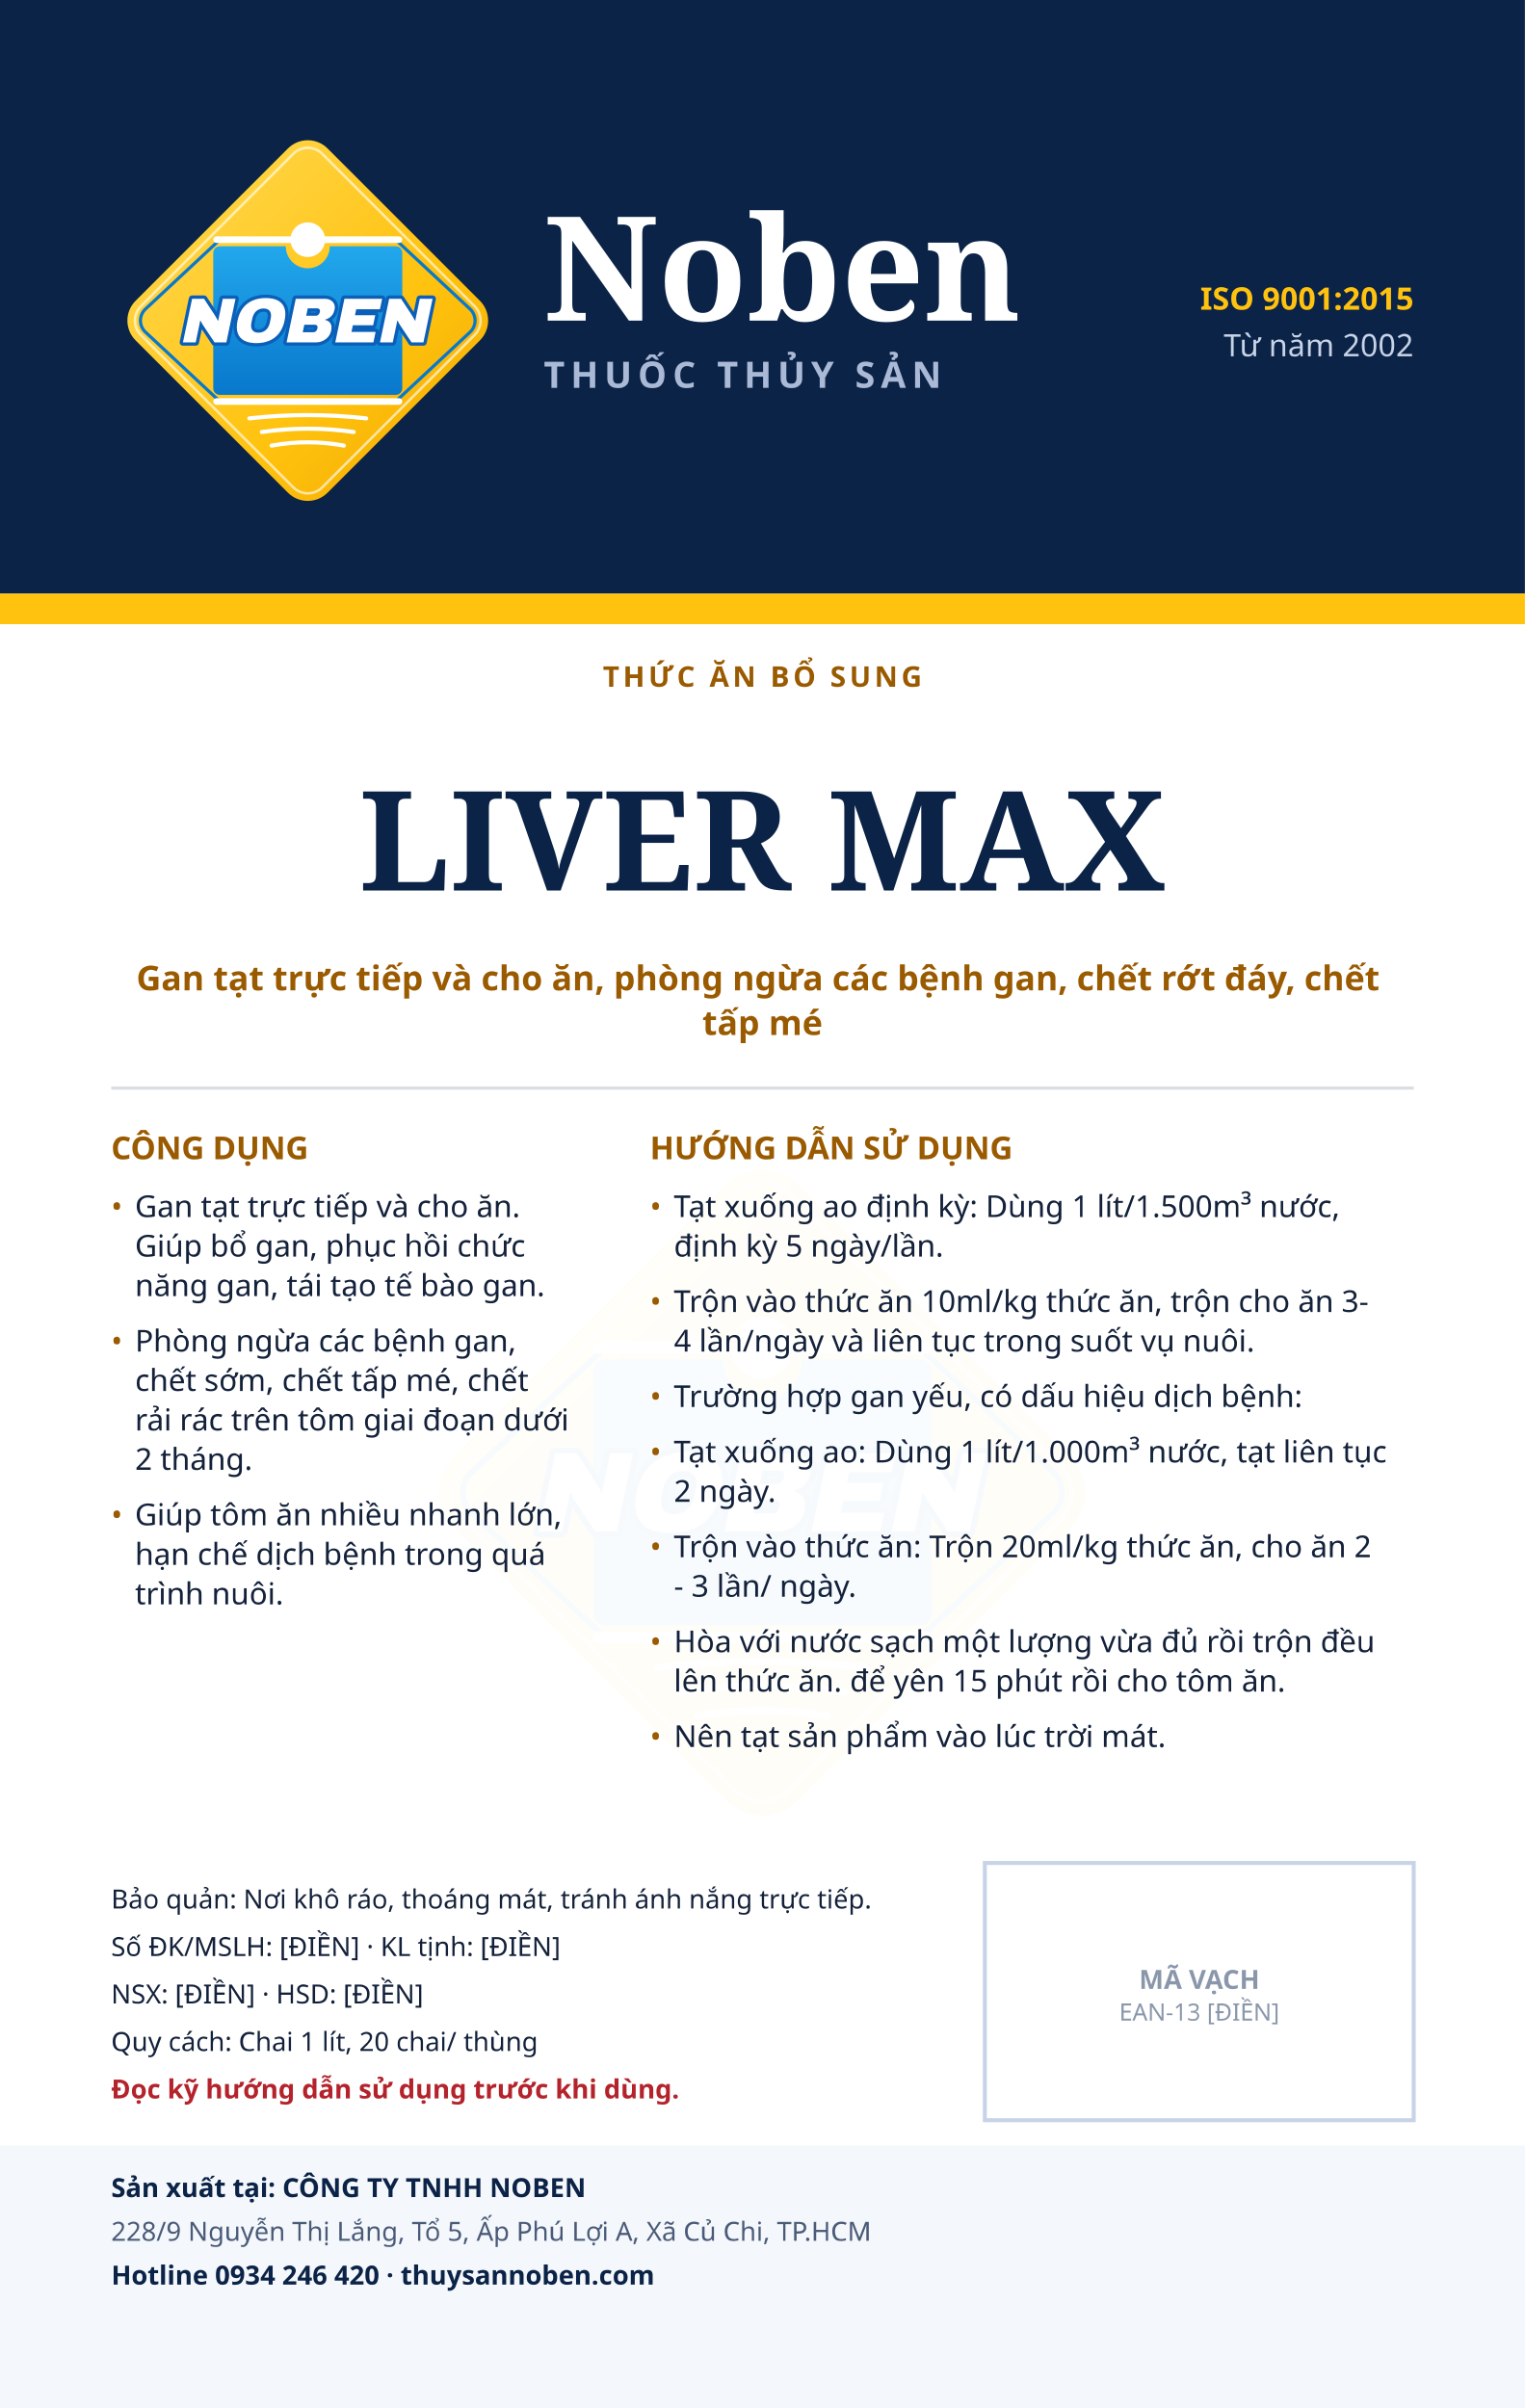
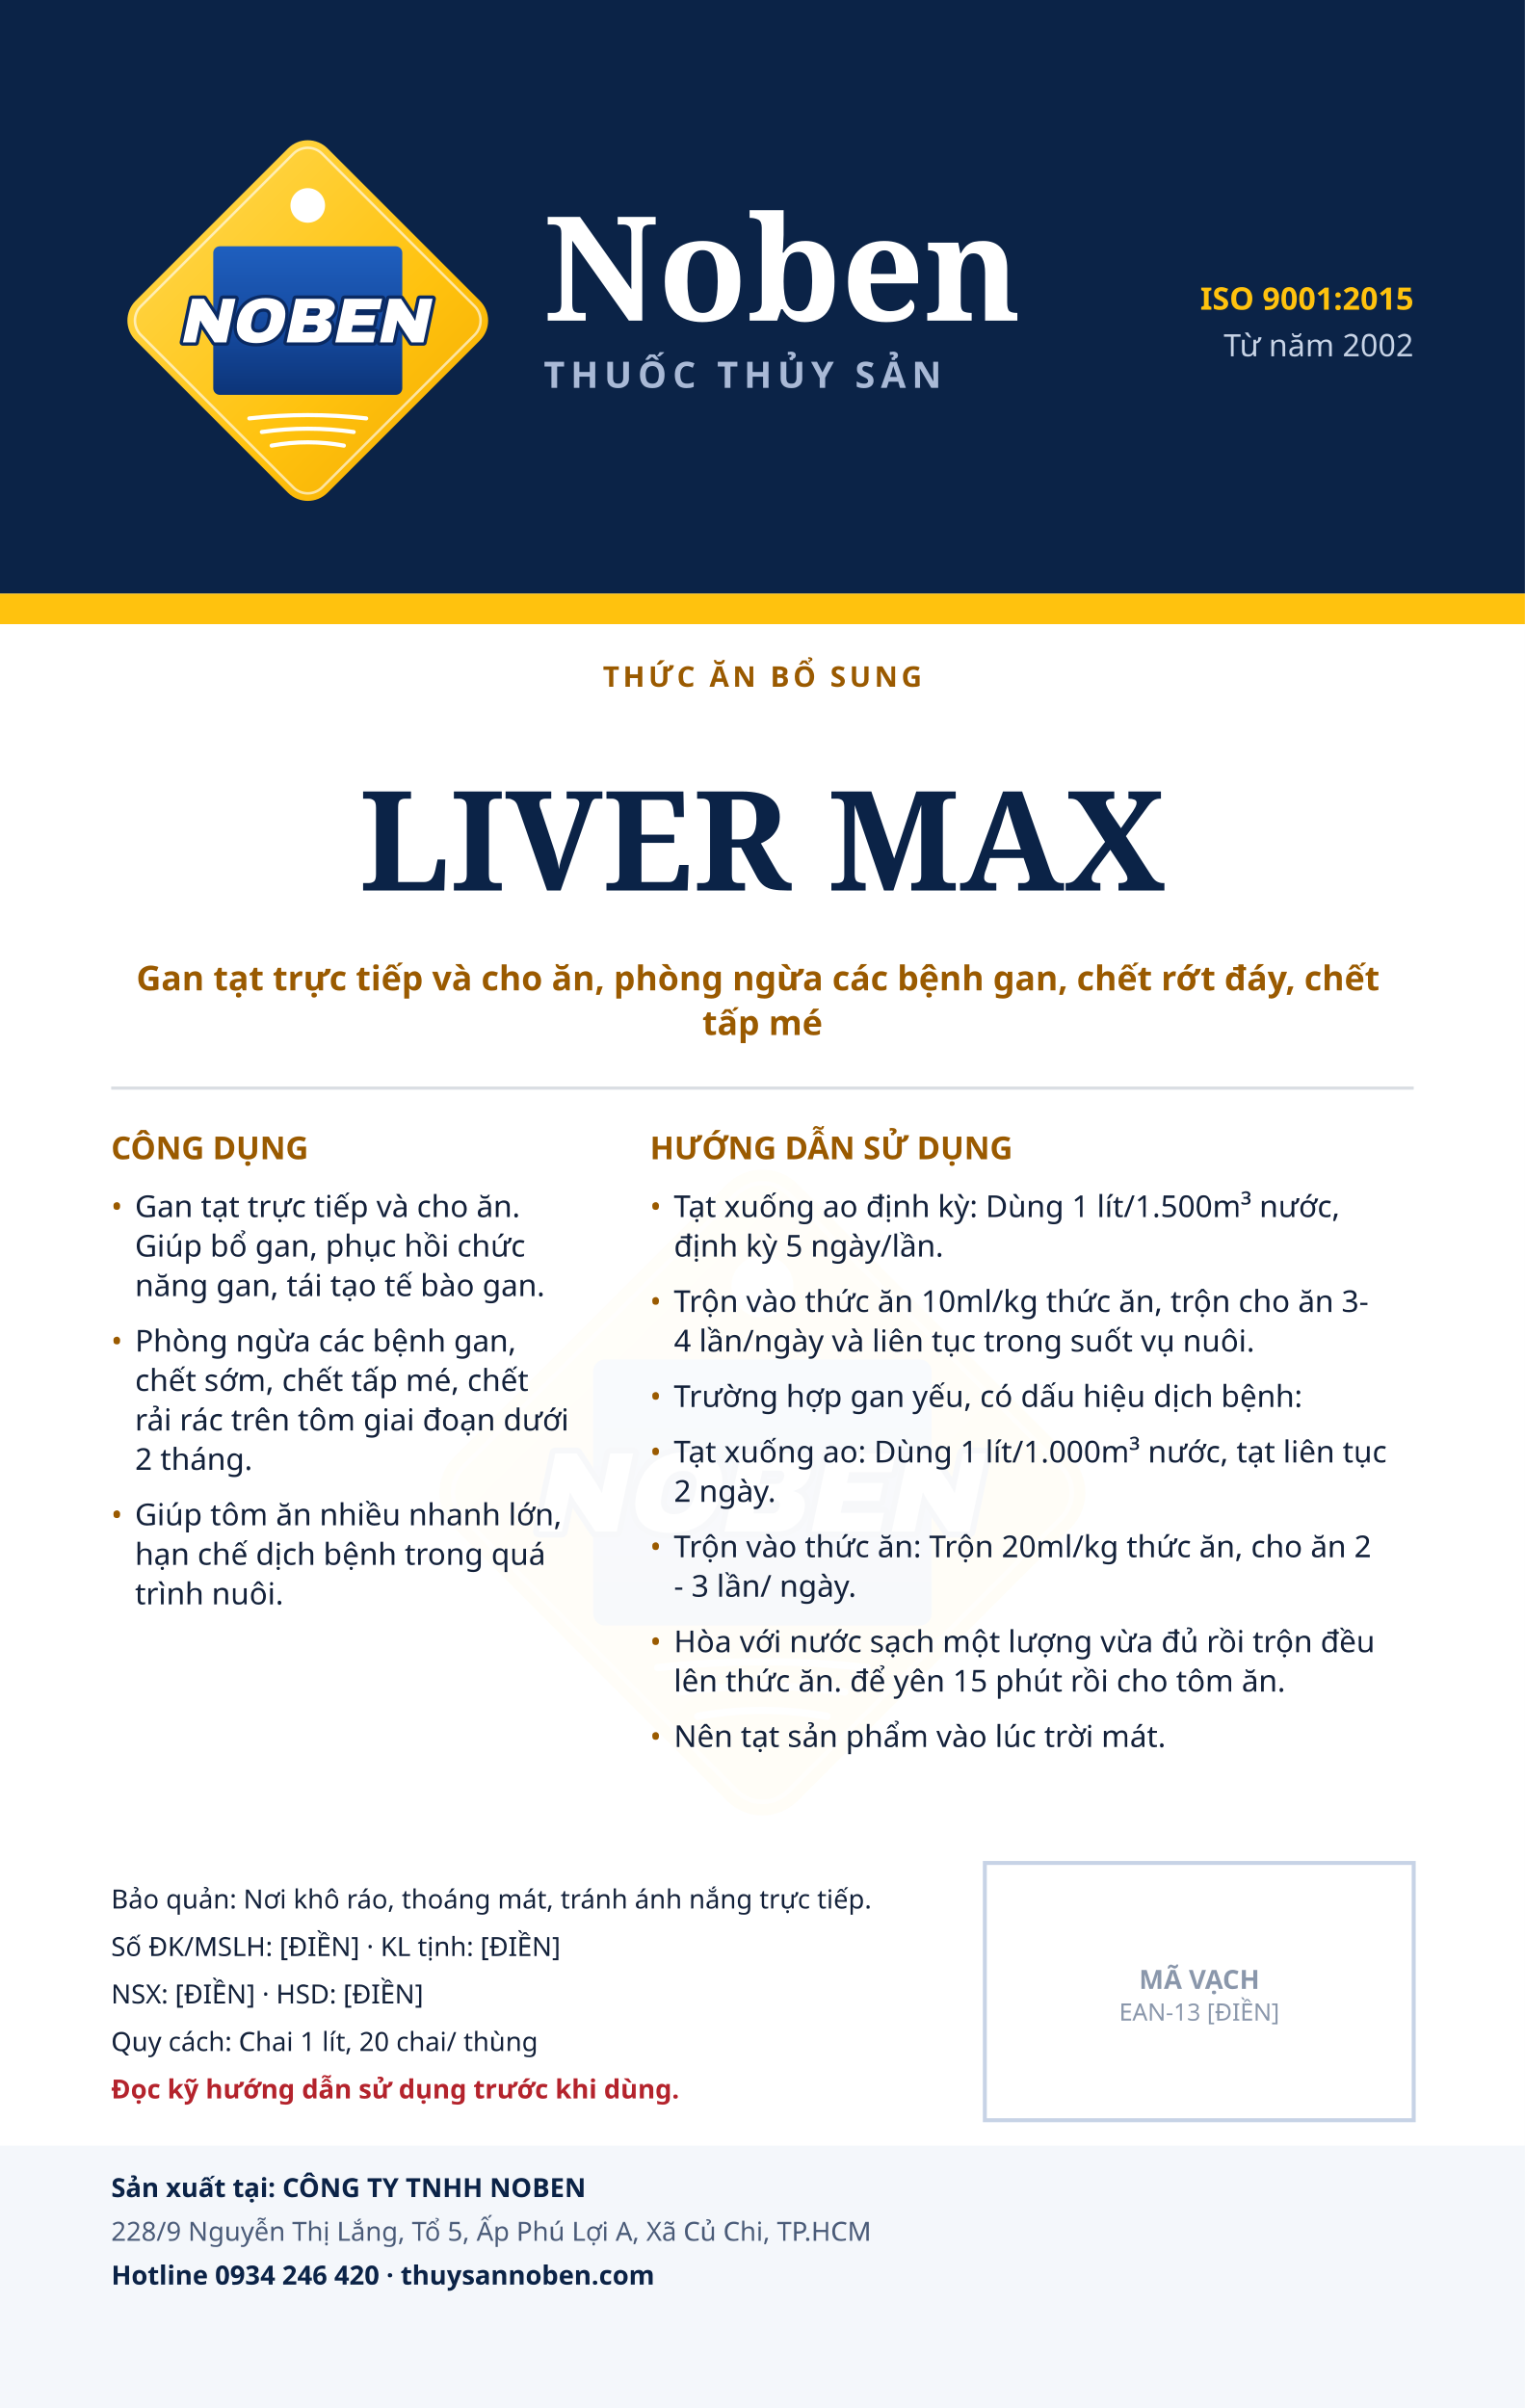
<svg xmlns="http://www.w3.org/2000/svg" xmlns:xlink="http://www.w3.org/1999/xlink" width="96mm" height="151.62mm" viewBox="-3 -3 96 151.62" data-trim="90 145.62" data-tran-le="3" data-an-toan="4">
  <defs>
    <clipPath id="nb-trang-giua">
      <rect x="0" y="36.29" width="90" height="95.81" />
    </clipPath>
  </defs>
  <g id="nen">
    <rect x="-3" y="-3" width="96" height="151.62" fill="#ffffff" />
    <rect x="-3" y="132.1" width="96" height="16.52" fill="#f4f7fb" />
    <g opacity="0.035" clip-path="url(#nb-trang-giua)">
      <use href="#nb-mark-art" xlink:href="#nb-mark-art" transform="translate(22.84 68.82) scale(0.08655)" />
    </g>
  </g>
  <g id="dai-thuong-hieu" data-khung="31.23 0 54.77 34.38">
    <rect x="-3" y="-3" width="96" height="37.38" fill="#0b2347" />
    <rect x="-3" y="34.38" width="96" height="1.92" fill="#ffc20e" />
    <text font-family="'Playfair Display ExtraBold', 'Playfair Display', serif" font-weight="800" font-size="9.14" fill="#ffffff" x="31.23" y="17.19">Noben</text>
    <text font-family="'Be Vietnam Pro SemiBold', 'Be Vietnam Pro', sans-serif" font-weight="600" font-size="2.29" fill="#a9b9d6" letter-spacing="0.37" x="31.23" y="21.42">THUỐC THỦY SẢN</text>
    <text font-family="'Be Vietnam Pro SemiBold', 'Be Vietnam Pro', sans-serif" font-weight="600" font-size="1.96" fill="#ffc20e" text-anchor="end" x="86" y="16.5">ISO 9001:2015</text>
    <text font-family="'Be Vietnam Pro', sans-serif" font-weight="400" font-size="1.96" fill="#c7d3e6" text-anchor="end" x="86" y="19.44">Từ năm 2002</text>
  </g>
  <g id="logo">
    <g transform="translate(4 4.81) scale(0.04834)">
      <g id="nb-mark-art">
        <defs>
          <linearGradient id="nb-g" x1="0" y1="0" x2="1" y2="1">
            <stop offset="0" stop-color="#ffdb57" />
            <stop offset=".618" stop-color="#ffc20e" />
            <stop offset="1" stop-color="#f2a900" />
          </linearGradient>
          <linearGradient id="nb-b" x1="0" y1="0" x2="0" y2="1">
-             <stop offset="0" stop-color="#22a8ec" />
-             <stop offset=".618" stop-color="#1289d8" />
-             <stop offset="1" stop-color="#0878cc" />
+             <stop offset="0" stop-color="#1f5fbf" />
+             <stop offset=".618" stop-color="#14479a" />
+             <stop offset="1" stop-color="#0c3478" />
          </linearGradient>
        </defs>
        <path d="M281.79 31.79 L480.21 230.21 A36.47 36.47 0 0 1 480.21 281.79 L281.79 480.21 A36.47 36.47 0 0 1 230.21 480.21 L31.79 281.79 A36.47 36.47 0 0 1 31.79 230.21 L230.21 31.79 A36.47 36.47 0 0 1 281.79 31.79 Z" fill="url(#nb-g)" />
-         <path d="M274.83 38.76 L473.24 237.17 A26.62 26.62 0 0 1 473.24 274.83 L274.83 473.24 A26.62 26.62 0 0 1 237.17 473.24 L38.76 274.83 A26.62 26.62 0 0 1 38.76 237.17 L237.17 38.76 A26.62 26.62 0 0 1 274.83 38.76 Z" fill="none" stroke="#fff" stroke-opacity=".618" stroke-width="3.29" />
-         <path d="M370.48 150.62 L467.36 240.98 A20.53 20.53 0 0 1 467.36 271.02 L370.48 361.38 M141.52 150.62 L44.64 240.98 A20.53 20.53 0 0 0 44.64 271.02 L141.52 361.38" fill="none" stroke="#0878cc" stroke-width="4.18" stroke-linejoin="round" stroke-linecap="round" />
-         <rect x="132.91" y="146.31" width="246.19" height="8.61" rx="4.31" fill="#fff" />
-         <rect x="132.91" y="357.08" width="246.19" height="8.61" rx="4.31" fill="#fff" />
-         <path d="M141.52 159.23 H227.33 A28.67 28.67 0 0 0 284.67 159.23 H370.48 A8.61 8.61 0 0 1 379.09 167.84 V344.16 A8.61 8.61 0 0 1 370.48 352.77 H141.52 A8.61 8.61 0 0 1 132.91 344.16 V167.84 A8.61 8.61 0 0 1 141.52 159.23 Z" fill="url(#nb-b)" />
-         <circle cx="256" cy="150.62" r="22.54" fill="#fff" />
+         <path d="M274.83 38.76 L473.24 237.17 A26.62 26.62 0 0 1 473.24 274.83 L274.83 473.24 A26.62 26.62 0 0 1 237.17 473.24 L38.76 274.83 A26.62 26.62 0 0 1 38.76 237.17 L237.17 38.76 A26.62 26.62 0 0 1 274.83 38.76 Z" fill="none" stroke="#ffffff" stroke-opacity=".618" stroke-width="3.29" />
+         <path d="M141.52 159.23 H370.48 A8.61 8.61 0 0 1 379.09 167.84 V344.16 A8.61 8.61 0 0 1 370.48 352.77 H141.52 A8.61 8.61 0 0 1 132.91 344.16 V167.84 A8.61 8.61 0 0 1 141.52 159.23 Z" fill="url(#nb-b)" />
+         <circle cx="256" cy="106.02" r="22.54" fill="#ffffff" />
        <g transform="translate(93.46 284.39) scale(0.89704)">
-           <g fill="none" stroke="#0a5fb8" stroke-width="9.6" stroke-linejoin="round">
+           <g fill="none" stroke="#0a2a63" stroke-width="9.6" stroke-linejoin="round">
            <path transform="translate(-6.81 0)" d="M6.808 0.0 20.1 -63.296H37.396L52.312 -40.572Q52.947 -39.652 53.96 -37.904Q54.973 -36.156 56.022 -34.362Q57.071 -32.568 57.575 -31.464L58.074 -31.648Q58.523 -34.224 59.054 -36.754Q59.586 -39.284 59.856 -40.572L64.628 -63.296H83.12L69.828 0.0H52.624L35.765 -25.3Q34.587 -27.14 33.802 -28.658Q33.017 -30.176 32.295 -31.556L31.796 -31.372Q31.521 -29.624 31.154 -27.876Q30.787 -26.128 30.613 -25.3L25.3 0.0Z " />
            <path transform="translate(-7.2 0)" d="M113.676 1.104Q102.912 1.104 96.049 -2.576Q89.186 -6.256 86.674 -13.57Q84.162 -20.884 86.422 -31.648Q88.702 -42.504 94.276 -49.772Q99.85 -57.04 108.259 -60.72Q116.668 -64.4 127.432 -64.4Q138.288 -64.4 145.151 -60.72Q152.014 -57.04 154.536 -49.772Q157.058 -42.504 154.778 -31.648Q152.518 -20.884 146.934 -13.57Q141.35 -6.256 132.941 -2.576Q124.532 1.104 113.676 1.104ZM116.864 -14.076Q120.176 -14.076 122.928 -15.134Q125.68 -16.192 127.788 -18.124Q129.896 -20.056 131.294 -22.77Q132.692 -25.484 133.368 -28.704L134.604 -34.592Q135.281 -37.812 135.022 -40.526Q134.764 -43.24 133.468 -45.172Q132.172 -47.104 129.864 -48.162Q127.556 -49.22 124.244 -49.22Q120.932 -49.22 118.18 -48.162Q115.428 -47.104 113.366 -45.172Q111.304 -43.24 109.906 -40.526Q108.509 -37.812 107.832 -34.592L106.596 -28.704Q105.92 -25.484 106.178 -22.77Q106.436 -20.056 107.686 -18.124Q108.936 -16.192 111.244 -15.134Q113.552 -14.076 116.864 -14.076Z " />
            <path transform="translate(-7.59 0)" d="M158.08 0.0 171.372 -63.296H213.508Q218.292 -63.296 221.833 -61.318Q225.373 -59.34 227.031 -55.844Q228.689 -52.348 227.723 -47.748Q226.757 -43.148 224.667 -40.204Q222.577 -37.26 219.827 -35.558Q217.078 -33.856 214.052 -33.028L213.975 -32.66Q217.132 -31.924 219.469 -30.13Q221.807 -28.336 222.786 -25.116Q223.766 -21.896 222.704 -16.836Q221.641 -11.776 218.365 -8.004Q215.089 -4.232 210.504 -2.116Q205.92 0.0 200.768 0.0ZM181.503 -14.72H196.959Q199.075 -14.72 200.672 -16.192Q202.269 -17.664 202.888 -20.608Q203.177 -21.988 202.821 -23.138Q202.464 -24.288 201.542 -24.932Q200.619 -25.576 199.239 -25.576H183.783ZM186.526 -38.64H200.51Q201.982 -38.64 203.139 -39.33Q204.296 -40.02 205.165 -41.308Q206.033 -42.596 206.439 -44.528Q206.864 -46.552 205.783 -47.978Q204.703 -49.404 202.771 -49.404H188.787Z " />
            <path transform="translate(-7.8 0)" d="M228.932 0.0 242.224 -63.296H296.964L293.776 -48.116H259.368L257.533 -39.376H286.973L283.92 -24.84H254.48L252.452 -15.18H287.504L284.316 0.0Z " />
            <path transform="translate(-8 0)" d="M294.08 0.0 307.372 -63.296H324.668L339.584 -40.572Q340.219 -39.652 341.232 -37.904Q342.245 -36.156 343.294 -34.362Q344.343 -32.568 344.847 -31.464L345.346 -31.648Q345.795 -34.224 346.326 -36.754Q346.858 -39.284 347.128 -40.572L351.9 -63.296H370.392L357.1 0.0H339.896L323.037 -25.3Q321.859 -27.14 321.074 -28.658Q320.289 -30.176 319.567 -31.556L319.068 -31.372Q318.793 -29.624 318.426 -27.876Q318.059 -26.128 317.885 -25.3L312.572 0.0Z" />
          </g>
-           <g fill="#fff">
+           <g fill="#ffffff">
            <path transform="translate(-6.81 0)" d="M6.808 0.0 20.1 -63.296H37.396L52.312 -40.572Q52.947 -39.652 53.96 -37.904Q54.973 -36.156 56.022 -34.362Q57.071 -32.568 57.575 -31.464L58.074 -31.648Q58.523 -34.224 59.054 -36.754Q59.586 -39.284 59.856 -40.572L64.628 -63.296H83.12L69.828 0.0H52.624L35.765 -25.3Q34.587 -27.14 33.802 -28.658Q33.017 -30.176 32.295 -31.556L31.796 -31.372Q31.521 -29.624 31.154 -27.876Q30.787 -26.128 30.613 -25.3L25.3 0.0Z " />
            <path transform="translate(-7.2 0)" d="M113.676 1.104Q102.912 1.104 96.049 -2.576Q89.186 -6.256 86.674 -13.57Q84.162 -20.884 86.422 -31.648Q88.702 -42.504 94.276 -49.772Q99.85 -57.04 108.259 -60.72Q116.668 -64.4 127.432 -64.4Q138.288 -64.4 145.151 -60.72Q152.014 -57.04 154.536 -49.772Q157.058 -42.504 154.778 -31.648Q152.518 -20.884 146.934 -13.57Q141.35 -6.256 132.941 -2.576Q124.532 1.104 113.676 1.104ZM116.864 -14.076Q120.176 -14.076 122.928 -15.134Q125.68 -16.192 127.788 -18.124Q129.896 -20.056 131.294 -22.77Q132.692 -25.484 133.368 -28.704L134.604 -34.592Q135.281 -37.812 135.022 -40.526Q134.764 -43.24 133.468 -45.172Q132.172 -47.104 129.864 -48.162Q127.556 -49.22 124.244 -49.22Q120.932 -49.22 118.18 -48.162Q115.428 -47.104 113.366 -45.172Q111.304 -43.24 109.906 -40.526Q108.509 -37.812 107.832 -34.592L106.596 -28.704Q105.92 -25.484 106.178 -22.77Q106.436 -20.056 107.686 -18.124Q108.936 -16.192 111.244 -15.134Q113.552 -14.076 116.864 -14.076Z " />
            <path transform="translate(-7.59 0)" d="M158.08 0.0 171.372 -63.296H213.508Q218.292 -63.296 221.833 -61.318Q225.373 -59.34 227.031 -55.844Q228.689 -52.348 227.723 -47.748Q226.757 -43.148 224.667 -40.204Q222.577 -37.26 219.827 -35.558Q217.078 -33.856 214.052 -33.028L213.975 -32.66Q217.132 -31.924 219.469 -30.13Q221.807 -28.336 222.786 -25.116Q223.766 -21.896 222.704 -16.836Q221.641 -11.776 218.365 -8.004Q215.089 -4.232 210.504 -2.116Q205.92 0.0 200.768 0.0ZM181.503 -14.72H196.959Q199.075 -14.72 200.672 -16.192Q202.269 -17.664 202.888 -20.608Q203.177 -21.988 202.821 -23.138Q202.464 -24.288 201.542 -24.932Q200.619 -25.576 199.239 -25.576H183.783ZM186.526 -38.64H200.51Q201.982 -38.64 203.139 -39.33Q204.296 -40.02 205.165 -41.308Q206.033 -42.596 206.439 -44.528Q206.864 -46.552 205.783 -47.978Q204.703 -49.404 202.771 -49.404H188.787Z " />
            <path transform="translate(-7.8 0)" d="M228.932 0.0 242.224 -63.296H296.964L293.776 -48.116H259.368L257.533 -39.376H286.973L283.92 -24.84H254.48L252.452 -15.18H287.504L284.316 0.0Z " />
            <path transform="translate(-8 0)" d="M294.08 0.0 307.372 -63.296H324.668L339.584 -40.572Q340.219 -39.652 341.232 -37.904Q342.245 -36.156 343.294 -34.362Q344.343 -32.568 344.847 -31.464L345.346 -31.648Q345.795 -34.224 346.326 -36.754Q346.858 -39.284 347.128 -40.572L351.9 -63.296H370.392L357.1 0.0H339.896L323.037 -25.3Q321.859 -27.14 321.074 -28.658Q320.289 -30.176 319.567 -31.556L319.068 -31.372Q318.793 -29.624 318.426 -27.876Q318.059 -26.128 317.885 -25.3L312.572 0.0Z" />
          </g>
        </g>
-         <path d="M179.92 383.41 Q256 374.8 332.08 383.41 M196.19 401.13 Q256 392.52 315.81 401.13 M208.98 418.85 Q256 410.24 303.02 418.85" fill="none" stroke="#fff" stroke-width="5.32" stroke-linecap="round" />
+         <path d="M179.92 383.41 Q256 374.8 332.08 383.41 M196.19 401.13 Q256 392.52 315.81 401.13 M208.98 418.85 Q256 410.24 303.02 418.85" fill="none" stroke="#ffffff" stroke-width="5.32" stroke-linecap="round" />
      </g>
    </g>
  </g>
  <g id="ten-san-pham" data-khung="4 36.29 82 31.36">
    <text font-family="'Be Vietnam Pro SemiBold', 'Be Vietnam Pro', sans-serif" font-weight="600" font-size="1.8" fill="#9a5a00" text-anchor="middle" letter-spacing="0.22">
      <tspan x="45" y="40.24">THỨC ĂN BỔ SUNG</tspan>
    </text>
    <text font-family="'Playfair Display ExtraBold', 'Playfair Display', serif" font-weight="800" font-size="8.74" fill="#0b2347" text-anchor="middle">
      <tspan x="45" y="53.07">LIVER MAX</tspan>
    </text>
    <text font-family="'Be Vietnam Pro SemiBold', 'Be Vietnam Pro', sans-serif" font-weight="600" font-size="2.16" fill="#9a5a00" text-anchor="middle">
      <tspan x="45" y="59.36">Gan tạt trực tiếp và cho ăn, phòng ngừa các bệnh gan, chết rớt đáy, chết</tspan>
      <tspan x="45" y="62.17">tấp mé</tspan>
    </text>
  </g>
  <g id="cong-dung" data-khung="4 67.65 29.71 30.88">
    <line x1="4" y1="65.51" x2="86" y2="65.51" stroke="#0b2347" stroke-opacity="0.15" stroke-width="0.2" />
    <text font-family="'Be Vietnam Pro SemiBold', 'Be Vietnam Pro', sans-serif" font-weight="600" font-size="1.99" fill="#9a5a00">
      <tspan x="4" y="69.99">CÔNG DỤNG</tspan>
    </text>
    <text font-family="'Be Vietnam Pro', sans-serif" font-weight="400" font-size="1.91" fill="#9a5a00" x="4" y="73.63">•</text>
    <text font-family="'Be Vietnam Pro', sans-serif" font-weight="400" font-size="1.91" fill="#13213a">
      <tspan x="5.5" y="73.63">Gan tạt trực tiếp và cho ăn.</tspan>
      <tspan x="5.5" y="76.12">Giúp bổ gan, phục hồi chức</tspan>
      <tspan x="5.5" y="78.61">năng gan, tái tạo tế bào gan.</tspan>
    </text>
    <text font-family="'Be Vietnam Pro', sans-serif" font-weight="400" font-size="1.91" fill="#9a5a00" x="4" y="82.1">•</text>
    <text font-family="'Be Vietnam Pro', sans-serif" font-weight="400" font-size="1.91" fill="#13213a">
      <tspan x="5.5" y="82.1">Phòng ngừa các bệnh gan,</tspan>
      <tspan x="5.5" y="84.58">chết sớm, chết tấp mé, chết</tspan>
      <tspan x="5.5" y="87.07">rải rác trên tôm giai đoạn dưới</tspan>
      <tspan x="5.5" y="89.55">2 tháng.</tspan>
    </text>
    <text font-family="'Be Vietnam Pro', sans-serif" font-weight="400" font-size="1.91" fill="#9a5a00" x="4" y="93.04">•</text>
    <text font-family="'Be Vietnam Pro', sans-serif" font-weight="400" font-size="1.91" fill="#13213a">
      <tspan x="5.5" y="93.04">Giúp tôm ăn nhiều nhanh lớn,</tspan>
      <tspan x="5.5" y="95.53">hạn chế dịch bệnh trong quá</tspan>
      <tspan x="5.5" y="98.02">trình nuôi.</tspan>
    </text>
  </g>
  <g id="huong-dan" data-khung="37.92 67.65 48.08 39.87">
    <text font-family="'Be Vietnam Pro SemiBold', 'Be Vietnam Pro', sans-serif" font-weight="600" font-size="1.99" fill="#9a5a00">
      <tspan x="37.92" y="69.99">HƯỚNG DẪN SỬ DỤNG</tspan>
    </text>
    <text font-family="'Be Vietnam Pro', sans-serif" font-weight="400" font-size="1.91" fill="#9a5a00" x="37.92" y="73.63">•</text>
    <text font-family="'Be Vietnam Pro', sans-serif" font-weight="400" font-size="1.91" fill="#13213a">
      <tspan x="39.42" y="73.63">Tạt xuống ao định kỳ: Dùng 1 lít/1.500m³ nước,</tspan>
      <tspan x="39.42" y="76.12">định kỳ 5 ngày/lần.</tspan>
    </text>
    <text font-family="'Be Vietnam Pro', sans-serif" font-weight="400" font-size="1.91" fill="#9a5a00" x="37.92" y="79.61">•</text>
    <text font-family="'Be Vietnam Pro', sans-serif" font-weight="400" font-size="1.91" fill="#13213a">
      <tspan x="39.42" y="79.61">Trộn vào thức ăn 10ml/kg thức ăn, trộn cho ăn 3-</tspan>
      <tspan x="39.42" y="82.1">4 lần/ngày và liên tục trong suốt vụ nuôi.</tspan>
    </text>
    <text font-family="'Be Vietnam Pro', sans-serif" font-weight="400" font-size="1.91" fill="#9a5a00" x="37.92" y="85.59">•</text>
    <text font-family="'Be Vietnam Pro', sans-serif" font-weight="400" font-size="1.91" fill="#13213a">
      <tspan x="39.42" y="85.59">Trường hợp gan yếu, có dấu hiệu dịch bệnh:</tspan>
    </text>
    <text font-family="'Be Vietnam Pro', sans-serif" font-weight="400" font-size="1.91" fill="#9a5a00" x="37.92" y="89.08">•</text>
    <text font-family="'Be Vietnam Pro', sans-serif" font-weight="400" font-size="1.91" fill="#13213a">
      <tspan x="39.42" y="89.08">Tạt xuống ao: Dùng 1 lít/1.000m³ nước, tạt liên tục</tspan>
      <tspan x="39.42" y="91.56">2 ngày.</tspan>
    </text>
    <text font-family="'Be Vietnam Pro', sans-serif" font-weight="400" font-size="1.91" fill="#9a5a00" x="37.92" y="95.05">•</text>
    <text font-family="'Be Vietnam Pro', sans-serif" font-weight="400" font-size="1.91" fill="#13213a">
      <tspan x="39.42" y="95.05">Trộn vào thức ăn: Trộn 20ml/kg thức ăn, cho ăn 2</tspan>
      <tspan x="39.42" y="97.54">- 3 lần/ ngày.</tspan>
    </text>
    <text font-family="'Be Vietnam Pro', sans-serif" font-weight="400" font-size="1.91" fill="#9a5a00" x="37.92" y="101.03">•</text>
    <text font-family="'Be Vietnam Pro', sans-serif" font-weight="400" font-size="1.91" fill="#13213a">
      <tspan x="39.42" y="101.03">Hòa với nước sạch một lượng vừa đủ rồi trộn đều</tspan>
      <tspan x="39.42" y="103.51">lên thức ăn. để yên 15 phút rồi cho tôm ăn.</tspan>
    </text>
    <text font-family="'Be Vietnam Pro', sans-serif" font-weight="400" font-size="1.91" fill="#9a5a00" x="37.92" y="107">•</text>
    <text font-family="'Be Vietnam Pro', sans-serif" font-weight="400" font-size="1.91" fill="#13213a">
      <tspan x="39.42" y="107">Nên tạt sản phẩm vào lúc trời mát.</tspan>
    </text>
  </g>
  <g id="thanh-phan">
</g>
  <g id="phap-ly" data-khung="4 114.3 82 27.32">
    <text font-family="'Be Vietnam Pro', sans-serif" font-weight="400" font-size="1.66" fill="#13213a">
      <tspan x="4" y="117.17">Bảo quản: Nơi khô ráo, thoáng mát, tránh ánh nắng trực tiếp.</tspan>
    </text>
    <text font-family="'Be Vietnam Pro', sans-serif" font-weight="400" font-size="1.66" fill="#13213a">
      <tspan x="4" y="120.16">Số ĐK/MSLH: [ĐIỀN] · KL tịnh: [ĐIỀN]</tspan>
    </text>
    <text font-family="'Be Vietnam Pro', sans-serif" font-weight="400" font-size="1.66" fill="#13213a">
      <tspan x="4" y="123.15">NSX: [ĐIỀN] · HSD: [ĐIỀN]</tspan>
    </text>
    <text font-family="'Be Vietnam Pro', sans-serif" font-weight="400" font-size="1.66" fill="#13213a">
      <tspan x="4" y="126.14">Quy cách: Chai 1 lít, 20 chai/ thùng</tspan>
    </text>
    <text font-family="'Be Vietnam Pro SemiBold', 'Be Vietnam Pro', sans-serif" font-weight="600" font-size="1.66" fill="#b4232c">
      <tspan x="4" y="129.13">Đọc kỹ hướng dẫn sử dụng trước khi dùng.</tspan>
    </text>
    <text font-family="'Be Vietnam Pro SemiBold', 'Be Vietnam Pro', sans-serif" font-weight="600" font-size="1.66" fill="#0b2347">
      <tspan x="4" y="135.34">Sản xuất tại: CÔNG TY TNHH NOBEN</tspan>
    </text>
    <text font-family="'Be Vietnam Pro', sans-serif" font-weight="400" font-size="1.66" fill="#4a5b78">
      <tspan x="4" y="138.09">228/9 Nguyễn Thị Lắng, Tổ 5, Ấp Phú Lợi A, Xã Củ Chi, TP.HCM</tspan>
    </text>
    <text font-family="'Be Vietnam Pro SemiBold', 'Be Vietnam Pro', sans-serif" font-weight="600" font-size="1.66" fill="#0b2347">
      <tspan x="4" y="140.85">Hotline 0934 246 420 · thuysannoben.com</tspan>
    </text>
  </g>
  <g id="ma-vach" data-khung="59 114.3 27 16.2">
    <rect x="59" y="114.3" width="27" height="16.2" fill="#ffffff" stroke="#c7d3e6" stroke-width="0.25" />
    <text font-family="'Be Vietnam Pro SemiBold', 'Be Vietnam Pro', sans-serif" font-weight="600" font-size="1.66" fill="#8a97ab" text-anchor="middle" x="72.5" y="122.23">MÃ VẠCH</text>
    <text font-family="'Be Vietnam Pro', sans-serif" font-weight="400" font-size="1.5" fill="#8a97ab" text-anchor="middle" x="72.5" y="124.23">EAN-13 [ĐIỀN]</text>
  </g>
  <g id="vung-an-toan" display="none">
    <rect x="-3" y="-3" width="96" height="151.62" fill="none" stroke="#e6007e" stroke-width="0.2" />
    <rect x="0" y="0" width="90" height="145.62" fill="none" stroke="#00a0e9" stroke-width="0.25" />
    <rect x="4" y="4" width="82" height="137.62" fill="none" stroke="#2fb34a" stroke-width="0.2" stroke-dasharray="1 1" />
    <line x1="0" y1="90" x2="90" y2="90" stroke="#ffc20e" stroke-width="0.2" stroke-dasharray="2 1" />
  </g>
</svg>
